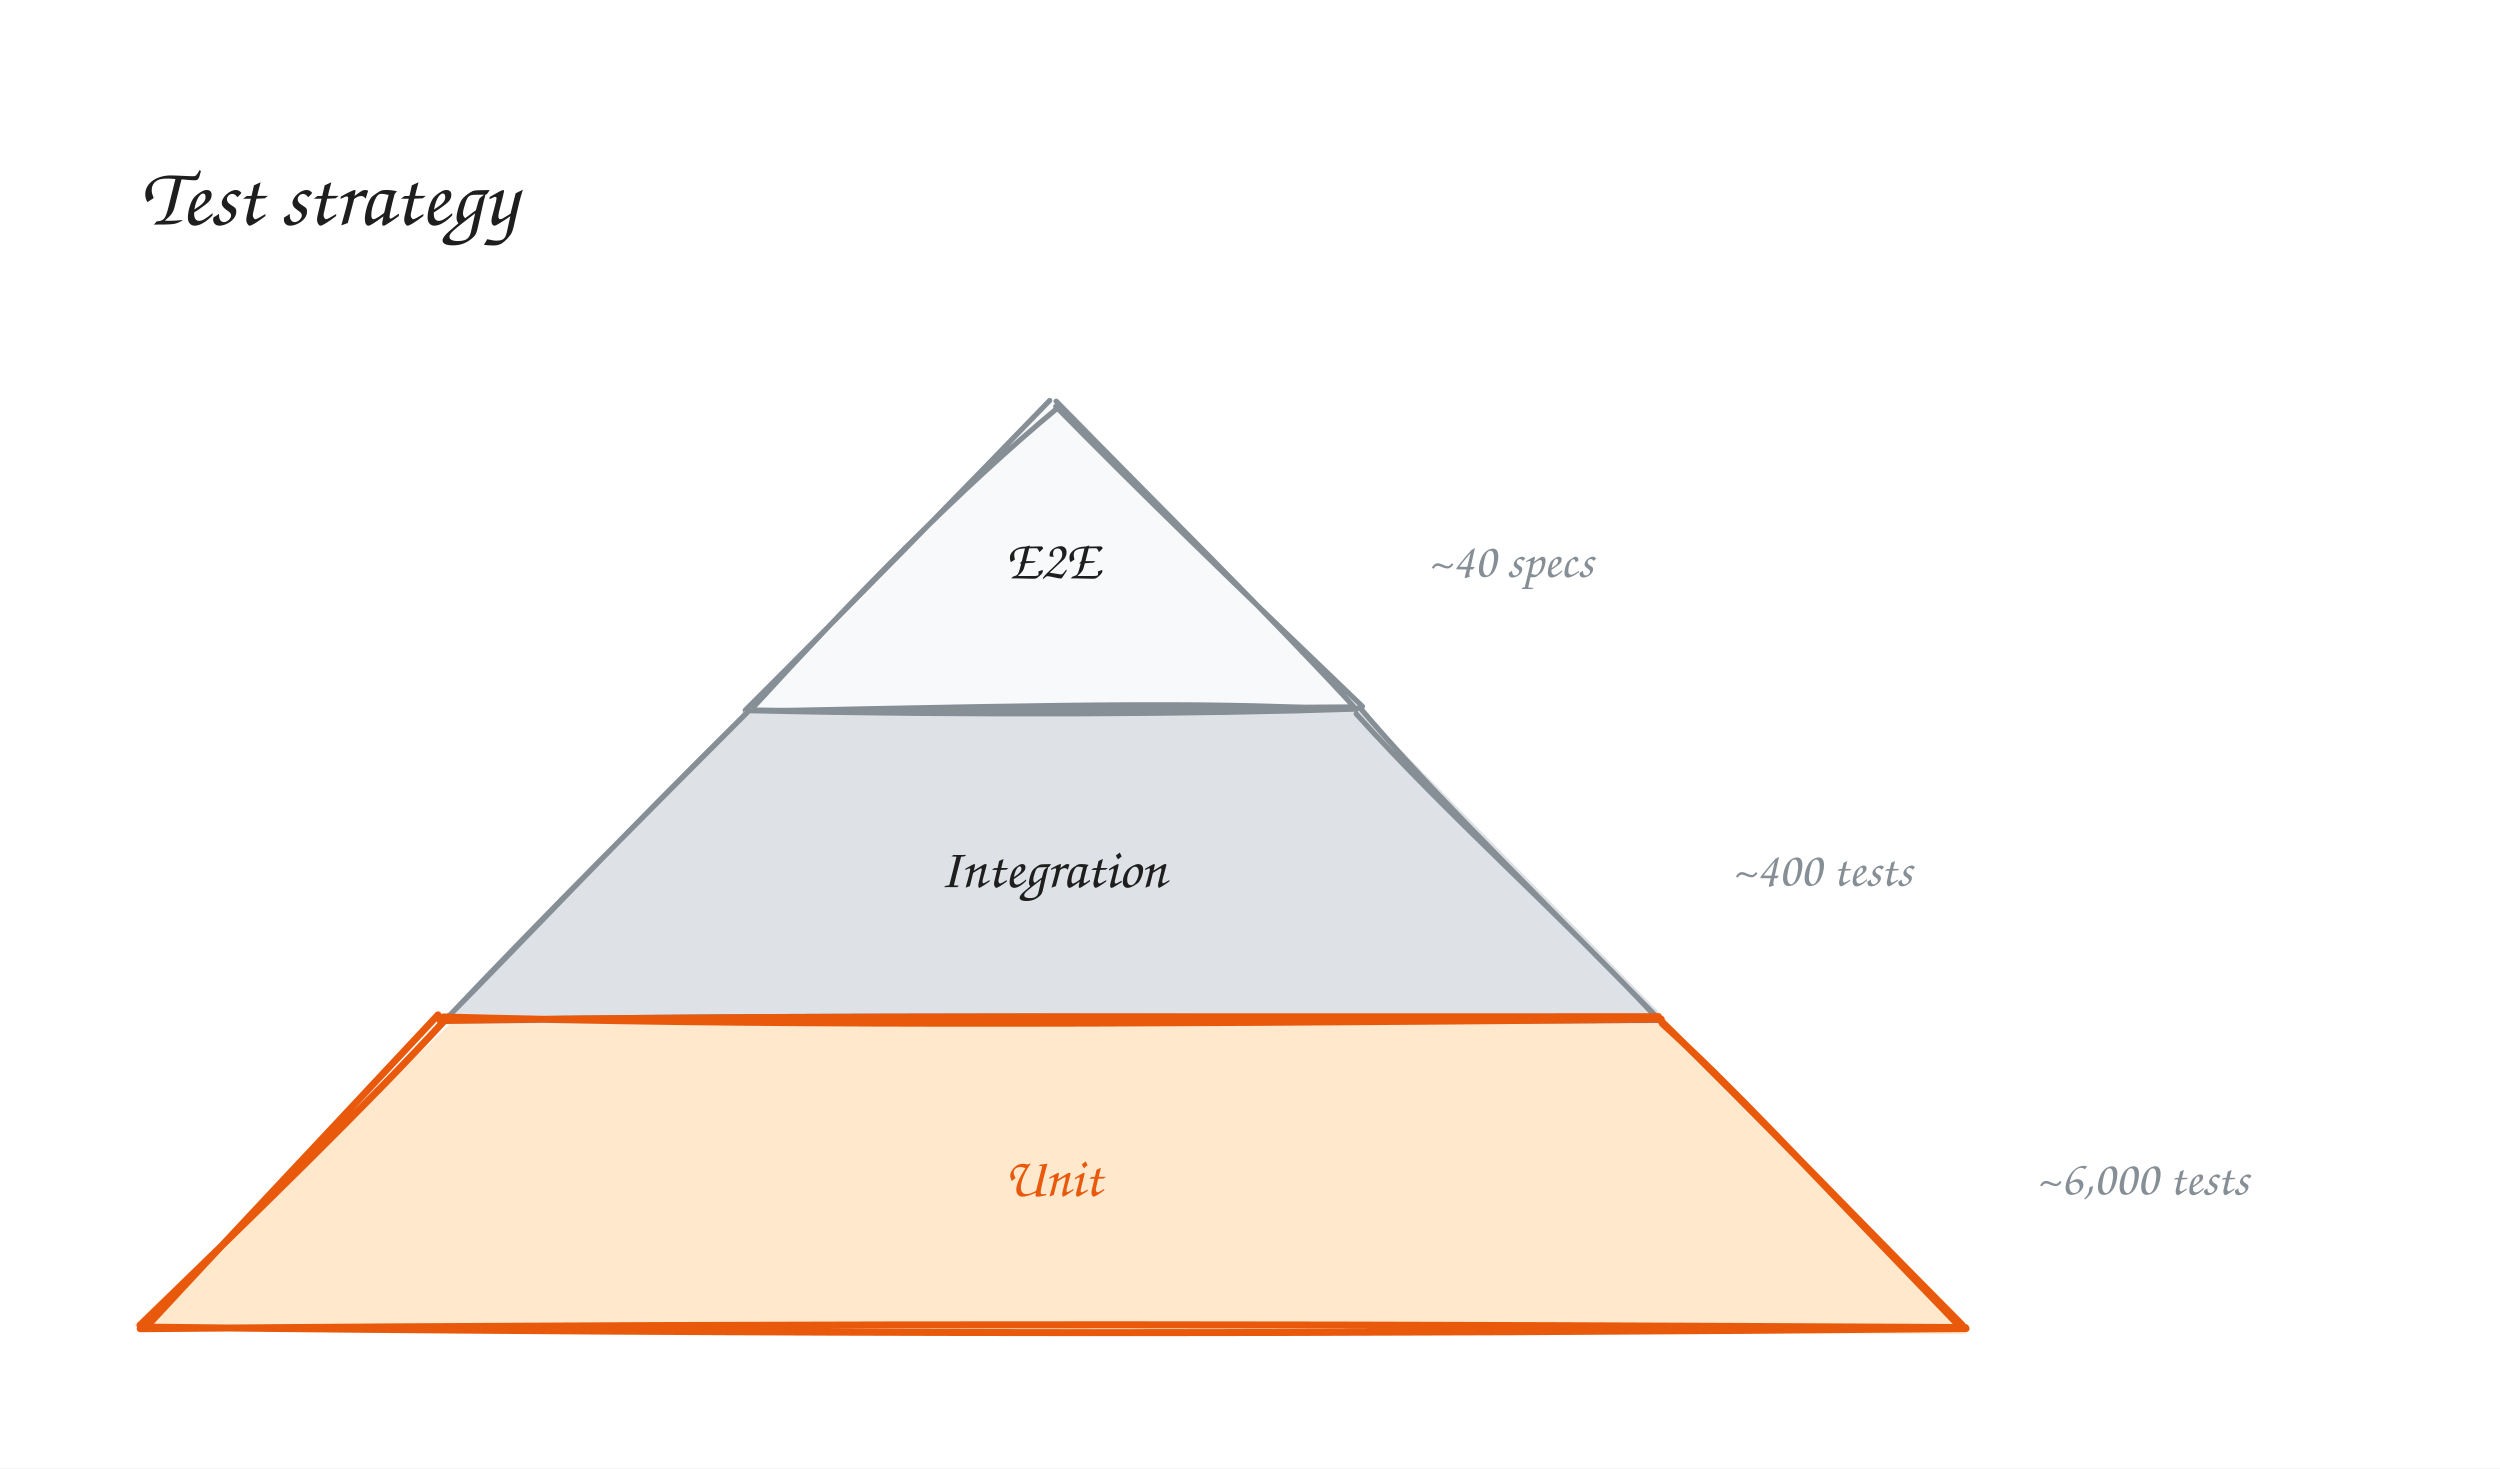
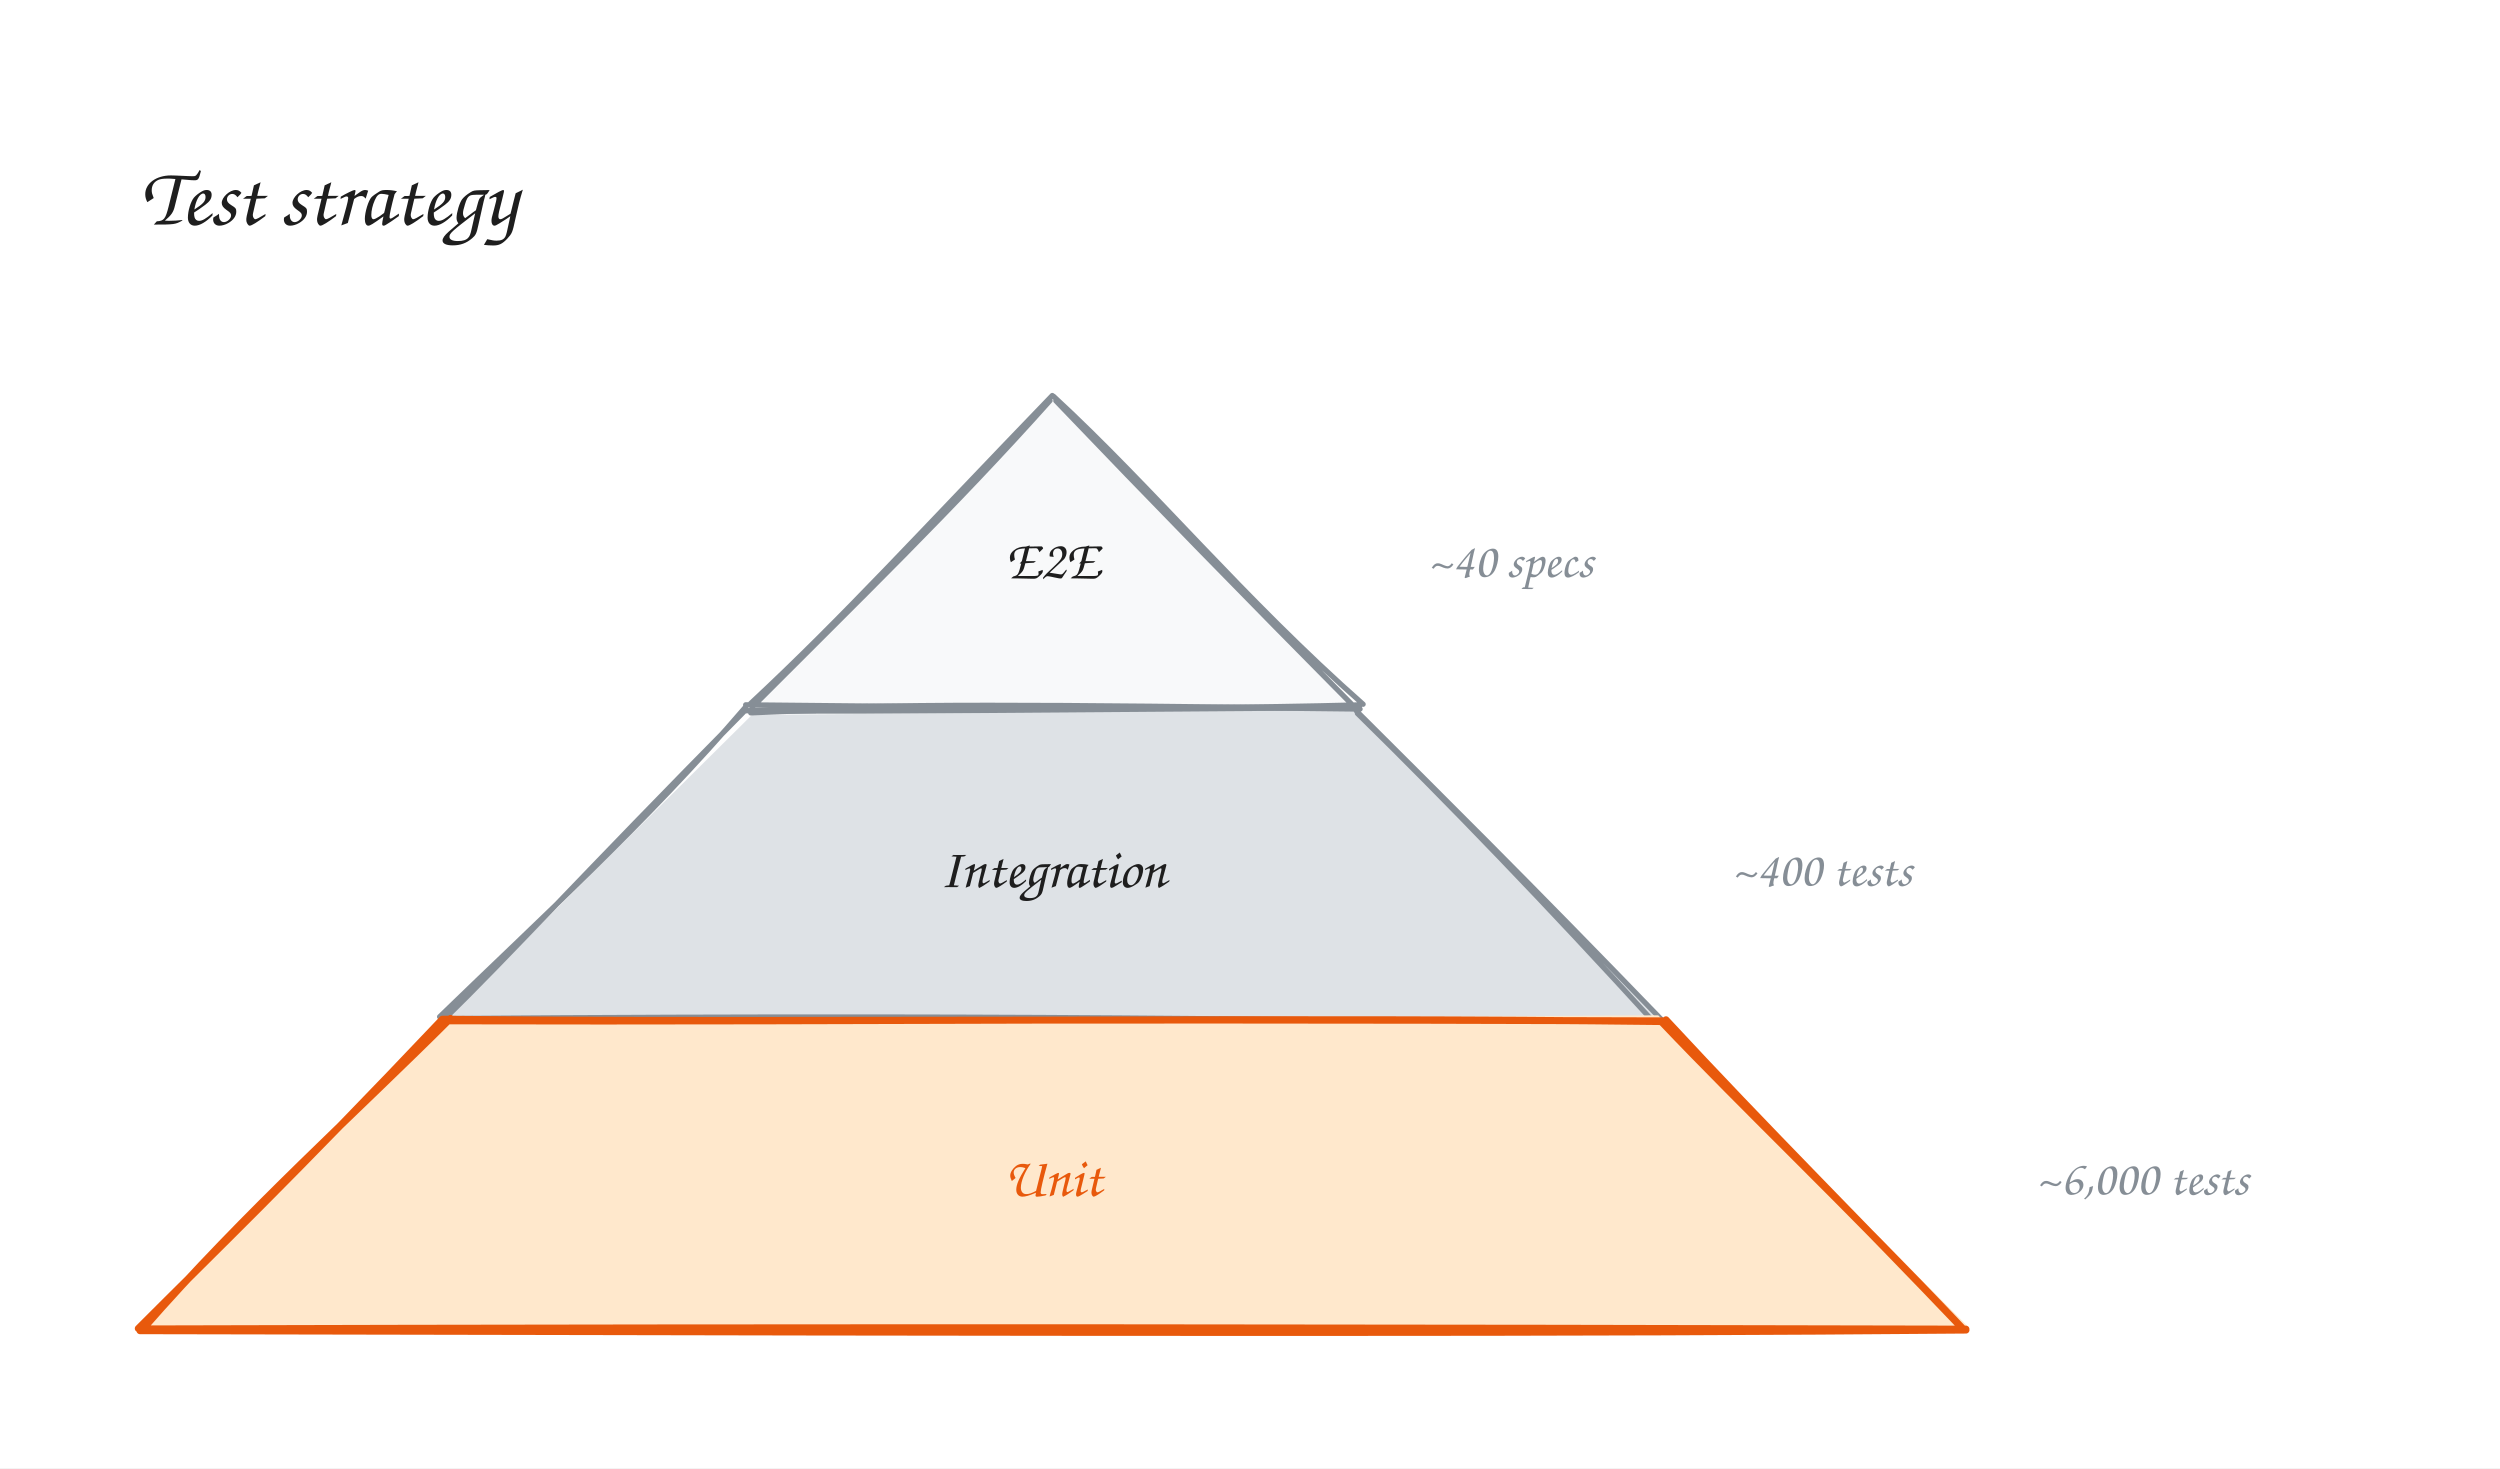
<svg xmlns="http://www.w3.org/2000/svg" width="712.40" height="418.40" viewBox="0 0 712.40 418.40">
  <rect width="712.40" height="418.40" fill="#ffffff" />
-   <path d="M 301.33 112.81 L 384.90 200.94 L 214.10 202.98 Z" fill="#f8f9fa" stroke="none" opacity="1.00" />
-   <path d="M 300.85 115.83 C 324.39 139.80, 350.38 165.05, 388.24 201.30 M 300.97 114.34 C 331.70 145.72, 362.55 176.11, 386.36 201.98 M 387.73 202.47 C 347.94 199.99, 313.49 200.57, 214.75 202.66 M 387.05 202.86 C 337.52 202.98, 289.31 202.22, 212.36 203.21 M 214.83 201.37 C 243.33 170.33, 273.02 139.66, 301.78 115.91 M 212.37 202.39 C 243.77 171.06, 272.65 141.50, 299.11 114.13" stroke="#868e96" stroke-width="1.5" fill="none" stroke-linecap="round" stroke-linejoin="round" opacity="1.00" />
-   <path d="M 212.13 202.60 L 387.18 201.47 L 473.74 289.45 L 126.74 291.89 Z" fill="#dee2e6" stroke="none" opacity="1.00" />
-   <path d="M 215.15 202.35 C 259.66 203.08, 308.61 201.87, 384.91 201.46 M 213.18 202.50 C 277.37 203.99, 343.11 203.54, 386.64 202.04 M 386.47 203.43 C 413.43 233.32, 444.80 260.74, 473.90 291.97 M 387.39 201.51 C 405.36 222.73, 424.08 241.11, 472.70 290.35 M 472.84 290.13 C 349.81 289.85, 226.60 288.74, 125.92 290.77 M 473.49 290.82 C 390.22 291.11, 306.92 290.90, 126.21 290.16 M 126.58 290.96 C 156.25 259.69, 186.55 229.48, 213.01 202.95 M 127.19 290.28 C 152.09 265.04, 175.36 240.12, 213.16 202.77" stroke="#868e96" stroke-width="1.5" fill="none" stroke-linecap="round" stroke-linejoin="round" opacity="1.00" />
-   <path d="M 128.20 291.86 L 473.11 291.80 L 560.59 380.17 L 38.12 377.69 Z" fill="#ffe8cc" stroke="none" opacity="1.00" />
-   <path d="M 125.43 290.82 C 240.27 289.23, 351.69 289.89, 472.60 289.71 M 126.30 289.80 C 213.85 292.12, 301.61 292.02, 473.39 290.44 M 473.70 291.66 C 493.49 309.65, 509.47 327.16, 558.33 377.80 M 472.57 290.17 C 501.01 317.97, 526.95 345.13, 559.10 377.54 M 560.11 378.30 C 403.62 377.47, 247.06 376.91, 39.96 378.63 M 560.25 378.58 C 389.49 380.21, 218.96 380.19, 40.01 378.16 M 41.72 378.06 C 63.17 354.82, 85.02 331.83, 124.81 289.21 M 39.89 377.67 C 72.13 346.30, 104.71 314.82, 127.66 289.74" stroke="#e8590c" stroke-width="2.0" fill="none" stroke-linecap="round" stroke-linejoin="round" opacity="1.00" />
+   <path d="M 300.20 113.74 L 385.11 200.58 L 212.19 203.08 Z" fill="#f8f9fa" stroke="none" opacity="1.00" />
+   <path d="M 300.21 112.93 C 328.88 139.44, 354.02 170.29, 388.43 200.68 M 300.88 114.22 C 328.06 142.63, 354.21 169.39, 386.32 201.83 M 387.65 200.86 C 325.04 202.51, 267.95 201.30, 212.49 200.85 M 387.35 201.89 C 350.42 202.38, 313.59 202.71, 213.81 202.63 M 213.86 200.50 C 240.30 175.89, 262.35 151.58, 299.86 112.71 M 214.33 201.53 C 243.38 172.38, 272.09 144.57, 299.21 114.16" stroke="#868e96" stroke-width="1.5" fill="none" stroke-linecap="round" stroke-linejoin="round" opacity="1.00" />
+   <path d="M 214.30 203.69 L 385.42 202.39 L 473.91 291.01 L 127.70 289.59 Z" fill="#dee2e6" stroke="none" opacity="1.00" />
+   <path d="M 211.72 202.59 C 254.00 200.30, 297.57 200.82, 386.23 201.95 M 213.93 203.14 C 260.85 201.02, 306.98 201.04, 387.56 202.05 M 386.81 203.29 C 412.84 228.82, 440.88 257.98, 471.60 291.63 M 386.44 202.51 C 410.48 226.52, 434.74 250.43, 474.12 291.23 M 473.15 291.65 C 393.64 291.20, 311.33 288.83, 127.49 290.25 M 473.47 290.71 C 399.31 291.71, 325.30 291.48, 126.89 291.05 M 125.27 289.75 C 153.48 262.36, 184.01 234.59, 212.55 201.37 M 125.85 291.18 C 146.36 271.10, 163.53 251.85, 212.59 202.18" stroke="#868e96" stroke-width="1.5" fill="none" stroke-linecap="round" stroke-linejoin="round" opacity="1.00" />
+   <path d="M 127.24 291.46 L 472.52 289.32 L 560.59 377.82 L 39.82 378.55 Z" fill="#ffe8cc" stroke="none" opacity="1.00" />
+   <path d="M 125.63 290.89 C 249.26 291.24, 370.75 289.86, 473.23 291.10 M 126.04 290.44 C 203.19 291.28, 279.91 290.24, 473.95 290.91 M 474.74 290.60 C 502.90 321.01, 533.19 351.26, 558.00 377.30 M 473.34 291.05 C 498.12 317.12, 525.78 343.19, 559.65 378.93 M 560.22 379.01 C 448.86 379.95, 336.93 379.84, 39.89 379.19 M 560.21 378.75 C 403.70 378.39, 248.19 378.12, 40.19 378.70 M 40.56 378.90 C 69.71 345.44, 102.99 315.64, 128.38 290.21 M 39.41 378.57 C 60.75 357.17, 83.16 335.72, 126.02 290.48" stroke="#e8590c" stroke-width="2.0" fill="none" stroke-linecap="round" stroke-linejoin="round" opacity="1.00" />
  <text x="40.00" y="40.00" font-size="24" font-family="Excalifont, Virgil, 'Segoe Print', 'Bradley Hand', 'Chalkboard SE', Chalkboard, 'Comic Sans MS', cursive" fill="#1e1e1e" text-anchor="start" opacity="1.00">
    <tspan x="40.00" dy="24.00">Test strategy</tspan>
  </text>
  <text x="300.00" y="148.80" font-size="16" font-family="Excalifont, Virgil, 'Segoe Print', 'Bradley Hand', 'Chalkboard SE', Chalkboard, 'Comic Sans MS', cursive" fill="#1e1e1e" text-anchor="middle" opacity="1.00">
    <tspan x="300.00" dy="16.00">E2E</tspan>
  </text>
  <text x="406.67" y="150.40" font-size="14" font-family="Excalifont, Virgil, 'Segoe Print', 'Bradley Hand', 'Chalkboard SE', Chalkboard, 'Comic Sans MS', cursive" fill="#868e96" text-anchor="start" opacity="1.00">
    <tspan x="406.67" dy="14.00">~40 specs</tspan>
  </text>
  <text x="300.00" y="236.80" font-size="16" font-family="Excalifont, Virgil, 'Segoe Print', 'Bradley Hand', 'Chalkboard SE', Chalkboard, 'Comic Sans MS', cursive" fill="#1e1e1e" text-anchor="middle" opacity="1.00">
    <tspan x="300.00" dy="16.00">Integration</tspan>
  </text>
  <text x="493.33" y="238.40" font-size="14" font-family="Excalifont, Virgil, 'Segoe Print', 'Bradley Hand', 'Chalkboard SE', Chalkboard, 'Comic Sans MS', cursive" fill="#868e96" text-anchor="start" opacity="1.00">
    <tspan x="493.33" dy="14.00">~400 tests</tspan>
  </text>
  <text x="300.00" y="324.80" font-size="16" font-family="Excalifont, Virgil, 'Segoe Print', 'Bradley Hand', 'Chalkboard SE', Chalkboard, 'Comic Sans MS', cursive" fill="#e8590c" text-anchor="middle" opacity="1.00">
    <tspan x="300.00" dy="16.00">Unit</tspan>
  </text>
  <text x="580.00" y="326.40" font-size="14" font-family="Excalifont, Virgil, 'Segoe Print', 'Bradley Hand', 'Chalkboard SE', Chalkboard, 'Comic Sans MS', cursive" fill="#868e96" text-anchor="start" opacity="1.00">
    <tspan x="580.00" dy="14.00">~6,000 tests</tspan>
  </text>
</svg>
